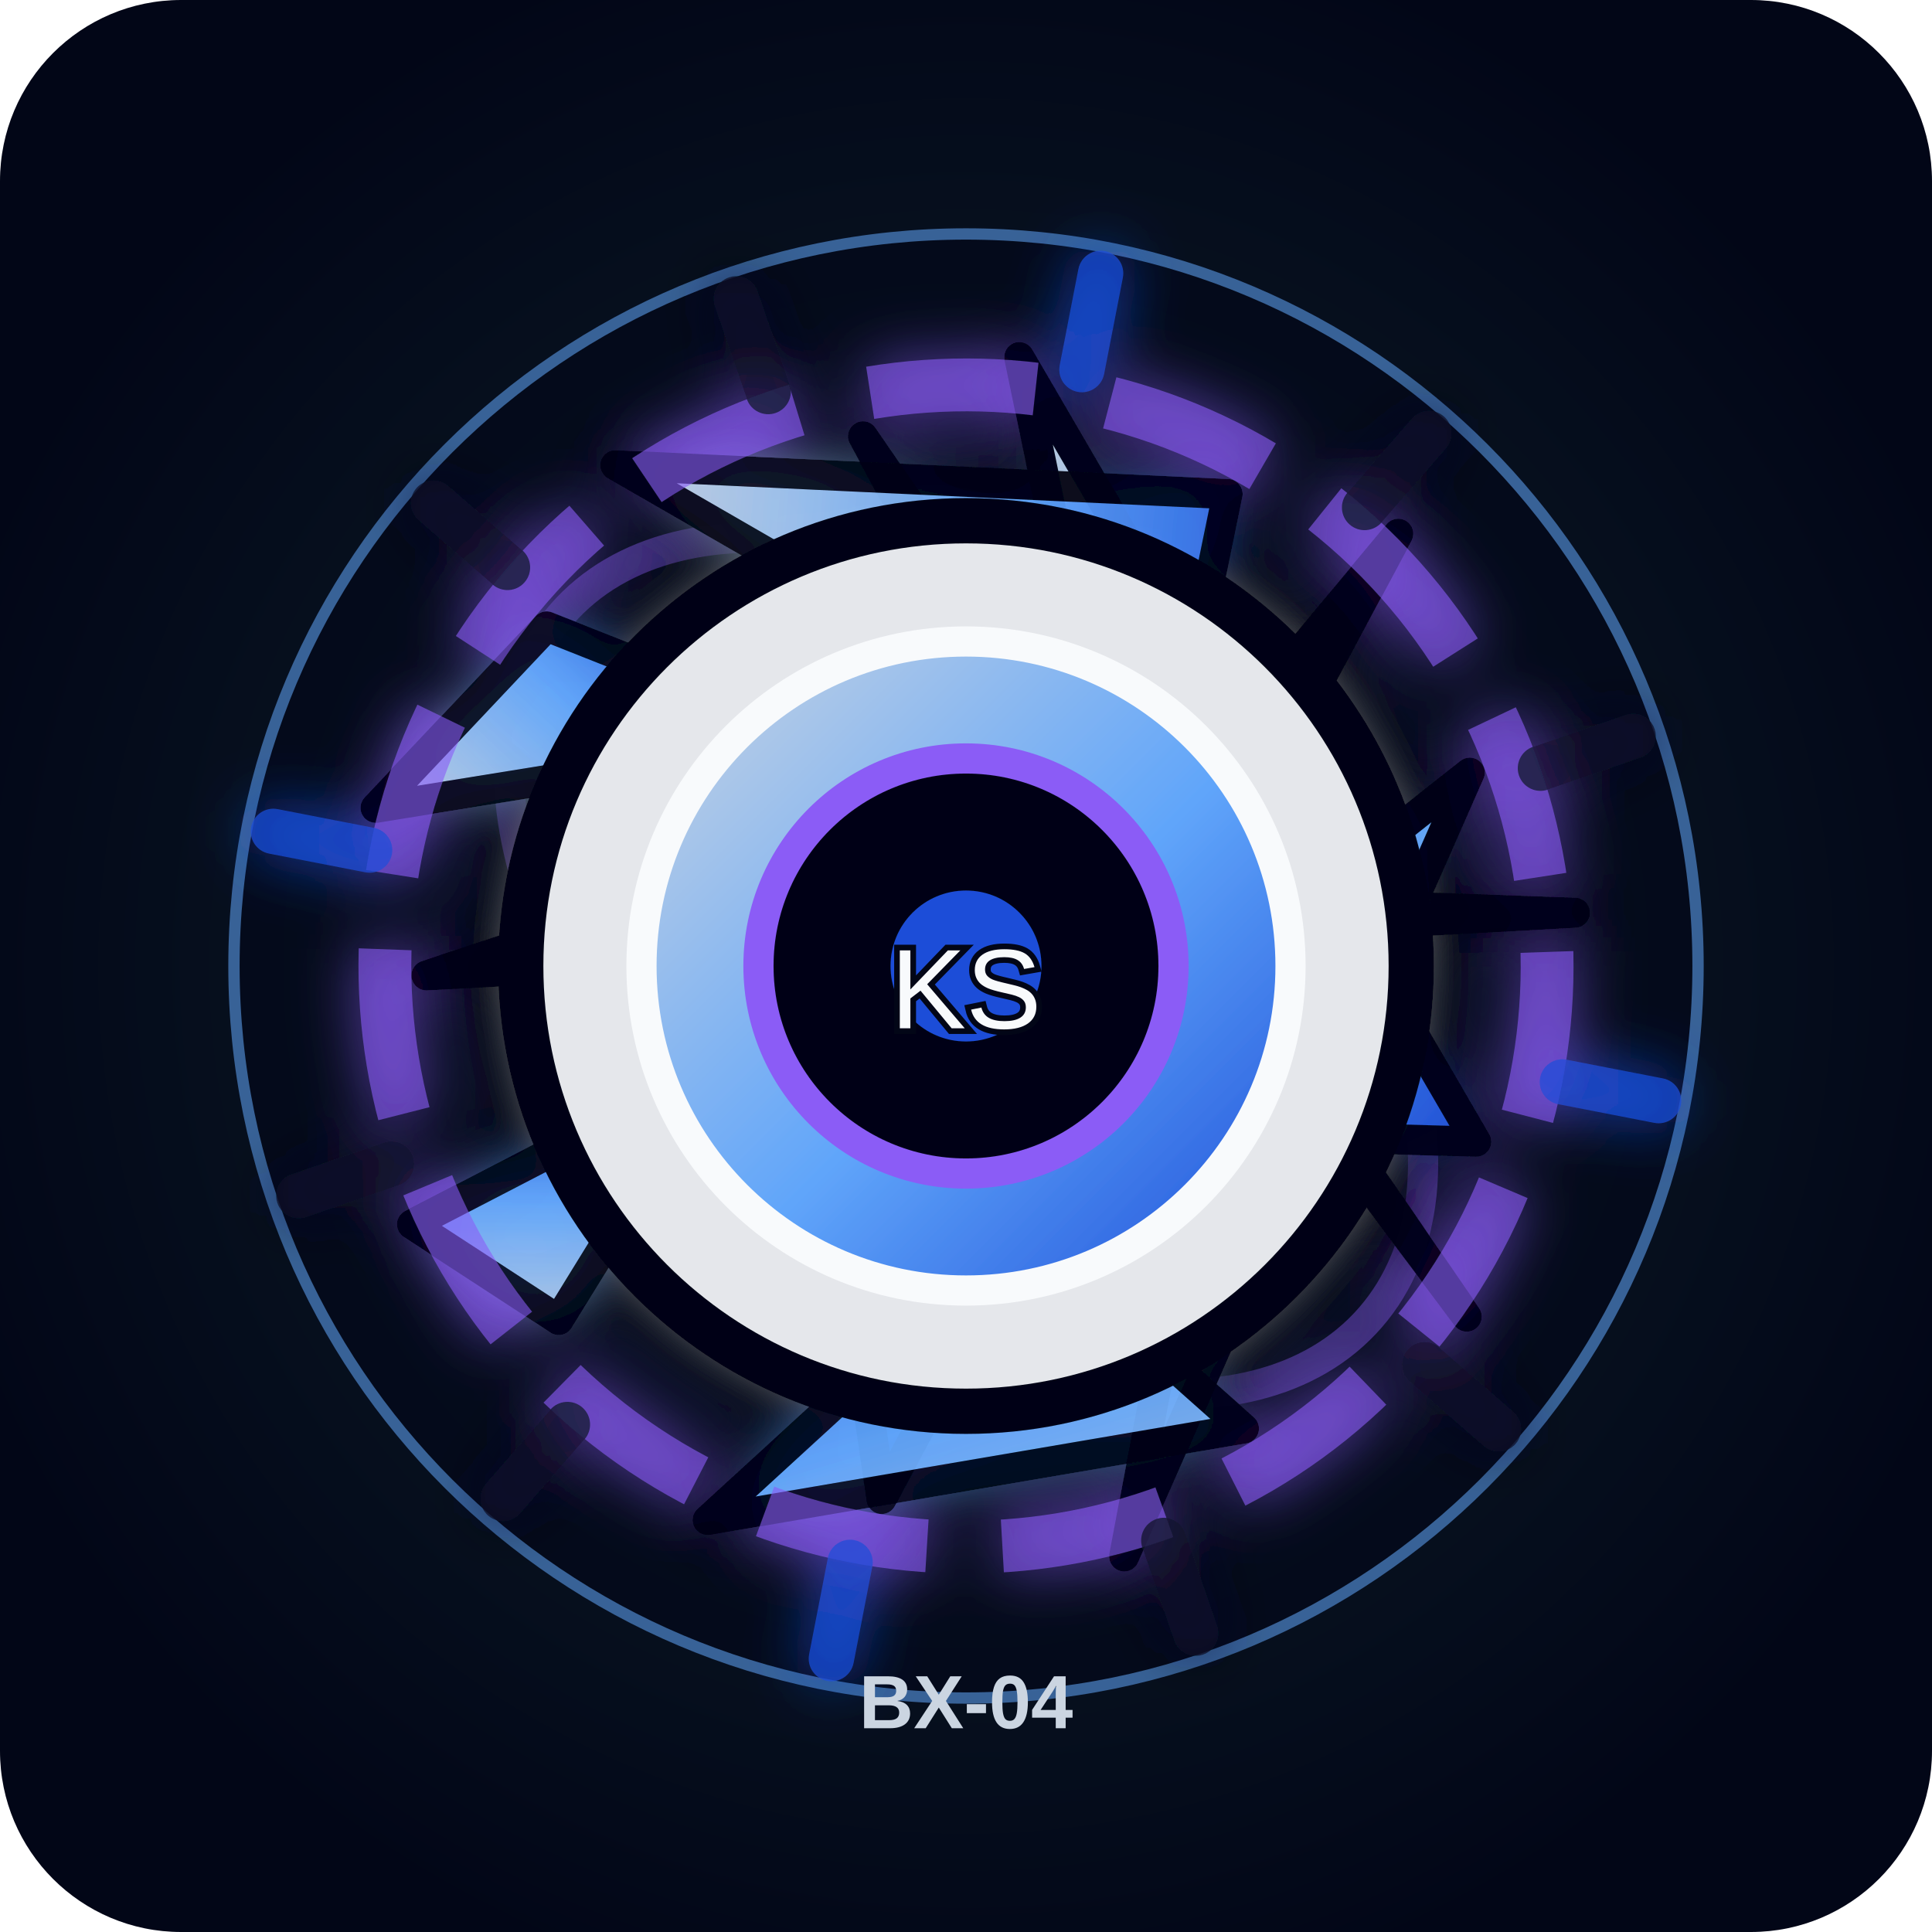
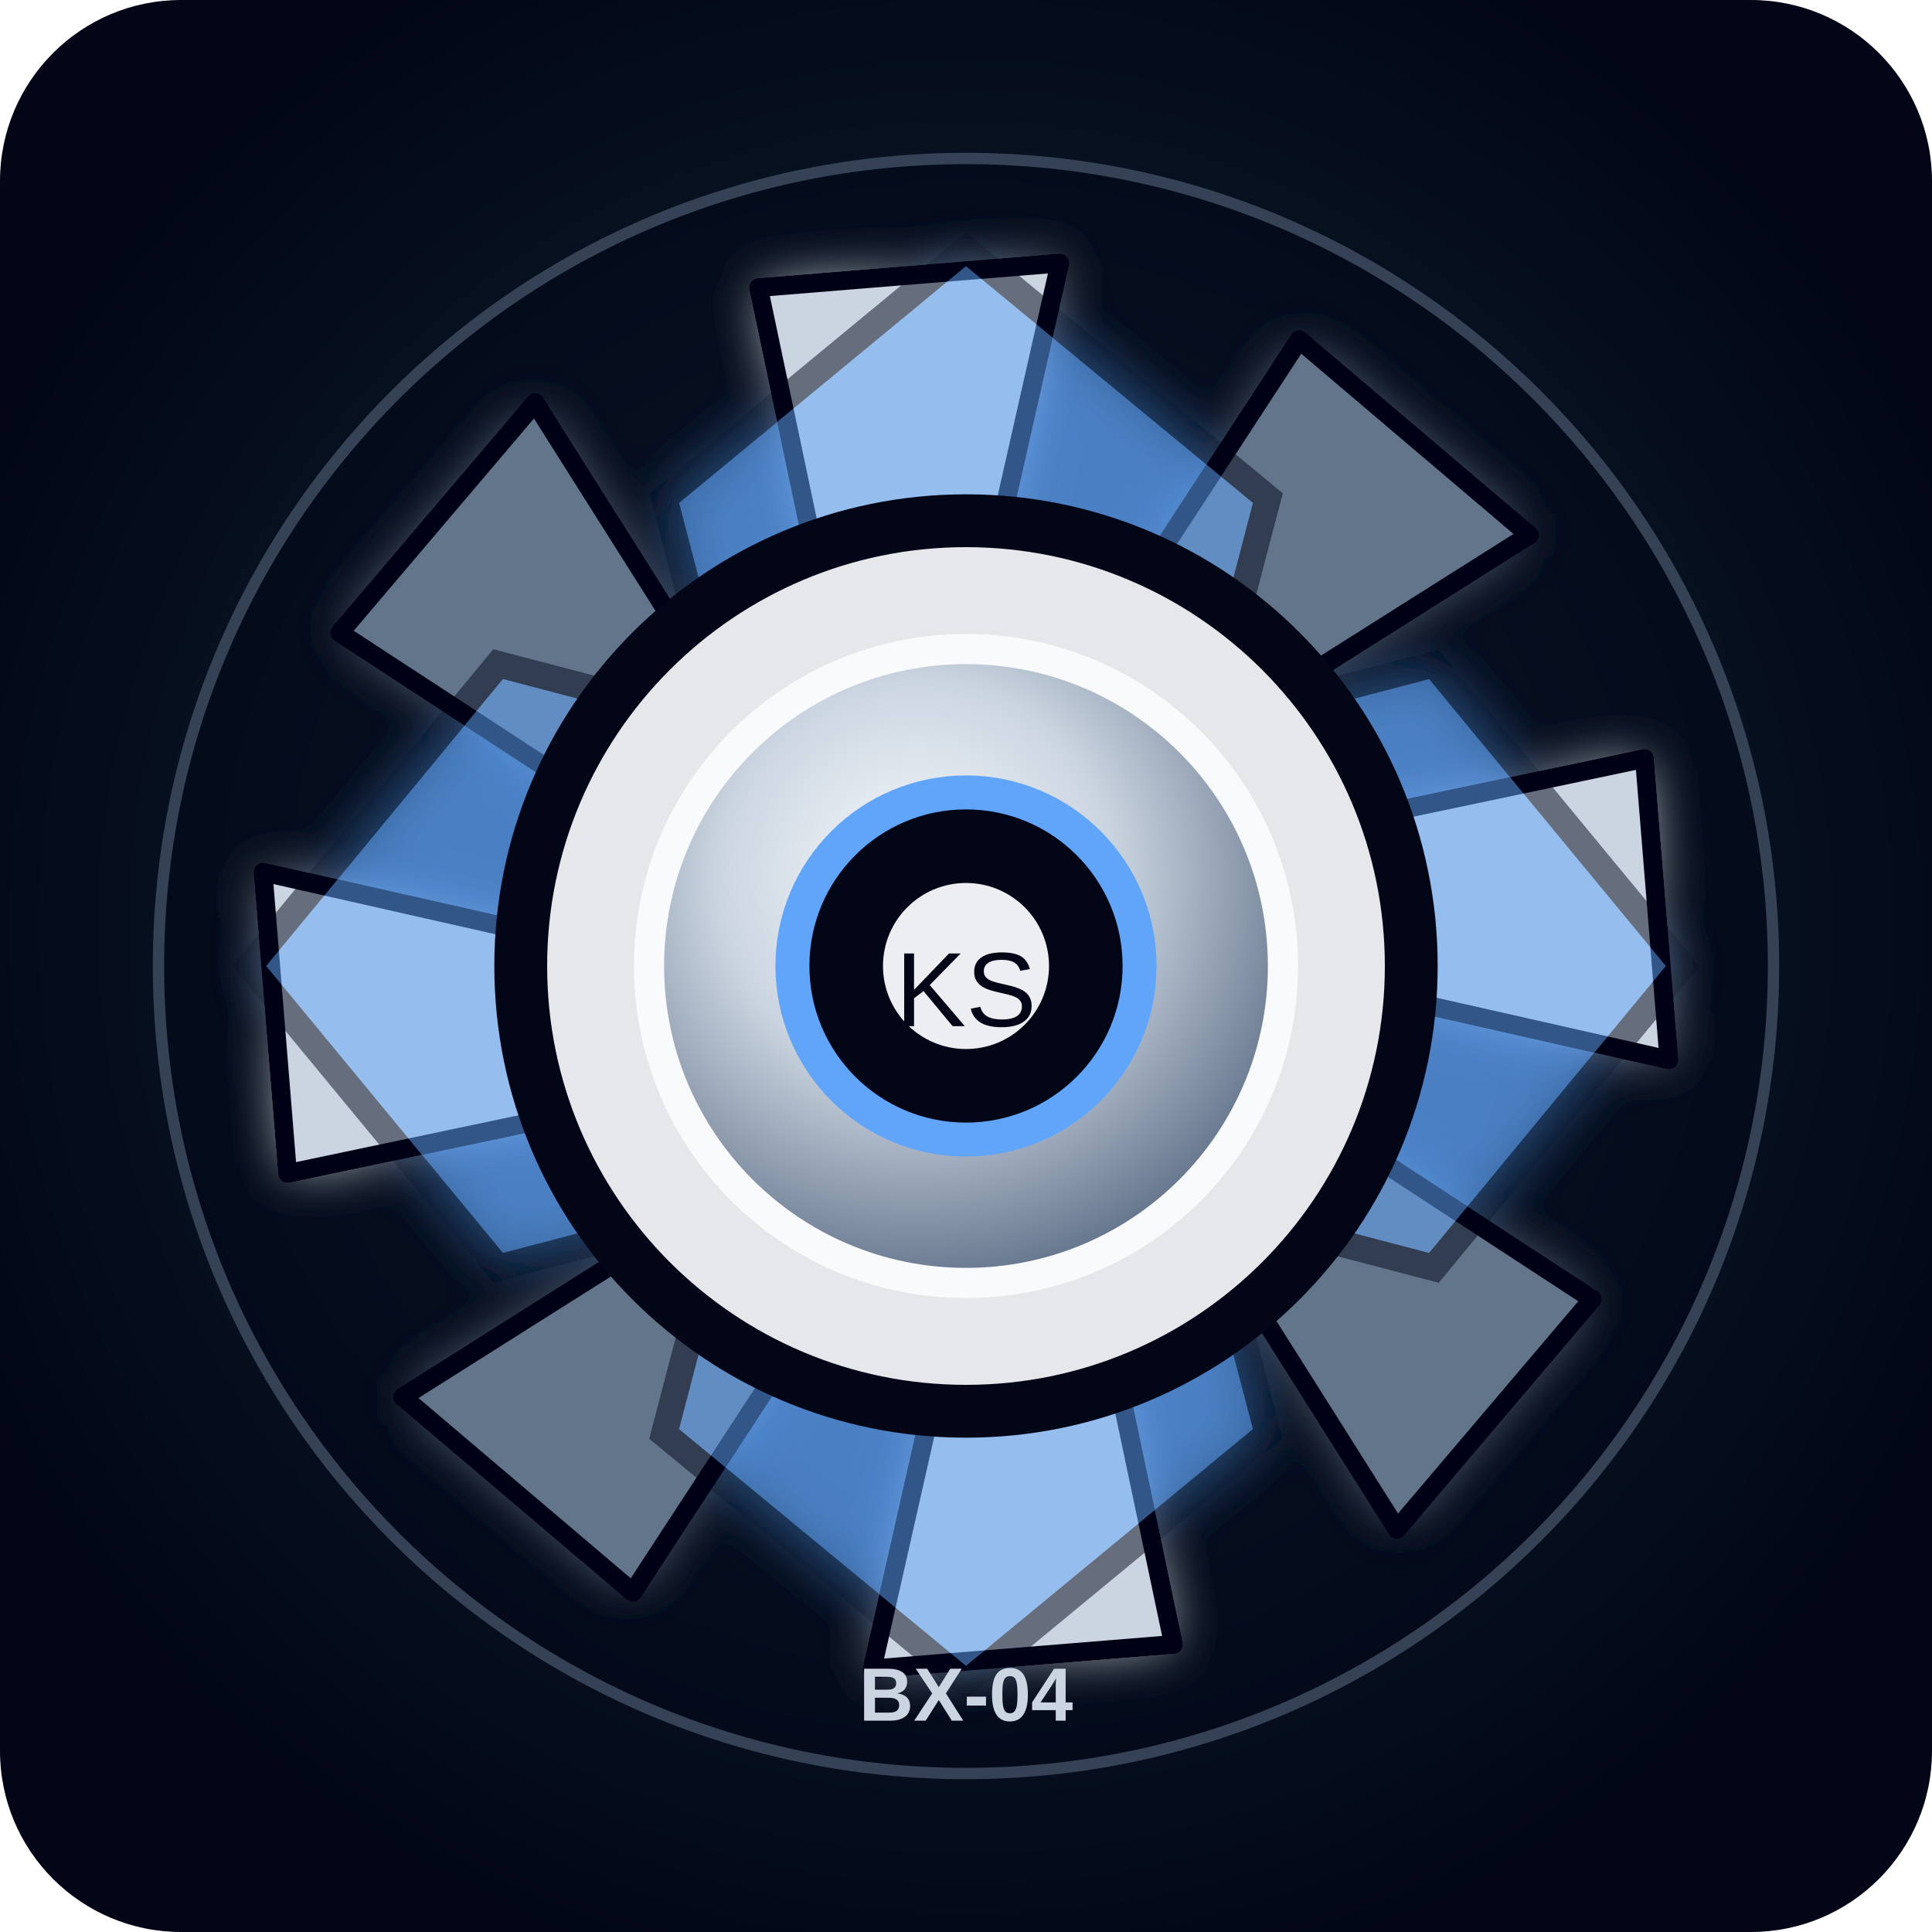
- <svg xmlns="http://www.w3.org/2000/svg" viewBox="0 0 512 512" role="img" aria-label="Knight Shield 3-80N original 2D Beyblade style visual">
+ <svg xmlns="http://www.w3.org/2000/svg" viewBox="0 0 512 512" role="img" aria-label="Knight Shield 3-80N original 2D fan-safe visual inspired by Defense style">
  <defs>
-     <radialGradient id="bg" cx="50%" cy="50%" r="55%">
+     <radialGradient id="bg" cx="50%" cy="48%" r="56%">
      <stop offset="0" stop-color="#1e293b" />
-       <stop offset="0.62" stop-color="#07111f" />
+       <stop offset="0.7" stop-color="#07111f" />
      <stop offset="1" stop-color="#020617" />
    </radialGradient>
-     <linearGradient id="bladeGrad" x1="0" y1="0" x2="1" y2="1">
-       <stop offset="0" stop-color="#cbd5e1" />
-       <stop offset="0.55" stop-color="#60a5fa" />
-       <stop offset="1" stop-color="#1d4ed8" />
-     </linearGradient>
+     <radialGradient id="core" cx="42%" cy="36%" r="65%">
+       <stop offset="0" stop-color="#f8fafc" />
+       <stop offset="0.48" stop-color="#cbd5e1" />
+       <stop offset="1" stop-color="#64748b" />
+     </radialGradient>
    <filter id="glow" x="-20%" y="-20%" width="140%" height="140%">
-       <feGaussianBlur stdDeviation="8" result="blur" />
+       <feGaussianBlur stdDeviation="7" result="blur" />
      <feMerge>
        <feMergeNode in="blur" />
        <feMergeNode in="SourceGraphic" />
      </feMerge>
    </filter>
  </defs>
  <rect width="512" height="512" rx="48" fill="url(#bg)" />
-   <circle cx="256" cy="256" r="194" fill="#020617" opacity="0.55" stroke="#60a5fa" stroke-width="3" />
-   <ellipse cx="256" cy="256" rx="142" ry="86" fill="none" stroke="#8b5cf6" stroke-width="8" opacity="0.42" transform="rotate(41 256 256)" />
-   <ellipse cx="256" cy="256" rx="124" ry="76" fill="none" stroke="#60a5fa" stroke-width="8" opacity="0.36" transform="rotate(83 256 256)" />
-   <ellipse cx="256" cy="256" rx="106" ry="66" fill="none" stroke="#8b5cf6" stroke-width="8" opacity="0.3" transform="rotate(125 256 256)" />
-   <ellipse cx="256" cy="256" rx="88" ry="56" fill="none" stroke="#60a5fa" stroke-width="8" opacity="0.24" transform="rotate(167 256 256)" />
+   <circle cx="256" cy="256" r="214" fill="#020617" opacity="0.5" stroke="#64748b" stroke-width="3" />
  <g filter="url(#glow)">
-     <path d="M256 94 L394.752 290.595 L316.384 295.214 Z" fill="url(#bladeGrad)" stroke="#020617" stroke-width="8" stroke-linejoin="round" transform="rotate(5 256 256)" opacity="0.96" />
-     <path d="M256 94 L340.053 371.689 L277.051 324.854 Z" fill="url(#bladeGrad)" stroke="#020617" stroke-width="8" stroke-linejoin="round" transform="rotate(45 256 256)" opacity="0.96" />
-     <path d="M256 94 L246.025 398.652 L227.867 322.276 Z" fill="url(#bladeGrad)" stroke="#020617" stroke-width="8" stroke-linejoin="round" transform="rotate(85 256 256)" opacity="0.96" />
-     <path d="M256 94 L156.664 358.866 L191.848 288.687 Z" fill="url(#bladeGrad)" stroke="#020617" stroke-width="8" stroke-linejoin="round" transform="rotate(125 256 256)" opacity="0.96" />
-     <path d="M256 94 L113.783 270.948 L185.845 239.804 Z" fill="url(#bladeGrad)" stroke="#020617" stroke-width="8" stroke-linejoin="round" transform="rotate(165 256 256)" opacity="0.96" />
-     <path d="M256 94 L137.448 176.035 L212.669 198.498 Z" fill="url(#bladeGrad)" stroke="#020617" stroke-width="8" stroke-linejoin="round" transform="rotate(205 256 256)" opacity="0.96" />
-     <path d="M256 94 L216.584 118.54 L259.768 184.099 Z" fill="url(#bladeGrad)" stroke="#020617" stroke-width="8" stroke-linejoin="round" transform="rotate(245 256 256)" opacity="0.96" />
-     <path d="M256 94 L314.163 125.363 L305.104 203.343 Z" fill="url(#bladeGrad)" stroke="#020617" stroke-width="8" stroke-linejoin="round" transform="rotate(285 256 256)" opacity="0.96" />
-     <path d="M256 94 L384.528 193.313 L327.463 247.225 Z" fill="url(#bladeGrad)" stroke="#020617" stroke-width="8" stroke-linejoin="round" transform="rotate(325 256 256)" opacity="0.96" />
-     <circle cx="256" cy="256" r="154" fill="none" stroke="#8b5cf6" stroke-width="14" opacity="0.6" stroke-dasharray="44 20" transform="rotate(311 256 256)" />
-     <rect x="250" y="63" width="12" height="38" rx="6" fill="#1d4ed8" opacity="0.75" transform="rotate(11 256 256)" />
-     <rect x="250" y="63" width="12" height="38" rx="6" fill="#0f172a" opacity="0.75" transform="rotate(41 256 256)" />
-     <rect x="250" y="63" width="12" height="38" rx="6" fill="#0f172a" opacity="0.75" transform="rotate(71 256 256)" />
-     <rect x="250" y="63" width="12" height="38" rx="6" fill="#1d4ed8" opacity="0.75" transform="rotate(101 256 256)" />
-     <rect x="250" y="63" width="12" height="38" rx="6" fill="#0f172a" opacity="0.75" transform="rotate(131 256 256)" />
-     <rect x="250" y="63" width="12" height="38" rx="6" fill="#0f172a" opacity="0.75" transform="rotate(161 256 256)" />
-     <rect x="250" y="63" width="12" height="38" rx="6" fill="#1d4ed8" opacity="0.75" transform="rotate(191 256 256)" />
-     <rect x="250" y="63" width="12" height="38" rx="6" fill="#0f172a" opacity="0.75" transform="rotate(221 256 256)" />
-     <rect x="250" y="63" width="12" height="38" rx="6" fill="#0f172a" opacity="0.75" transform="rotate(251 256 256)" />
-     <rect x="250" y="63" width="12" height="38" rx="6" fill="#1d4ed8" opacity="0.75" transform="rotate(281 256 256)" />
-     <rect x="250" y="63" width="12" height="38" rx="6" fill="#0f172a" opacity="0.75" transform="rotate(311 256 256)" />
-     <rect x="250" y="63" width="12" height="38" rx="6" fill="#0f172a" opacity="0.75" transform="rotate(341 256 256)" />
-     <circle cx="256" cy="256" r="118" fill="#e5e7eb" stroke="#020617" stroke-width="12" />
-     <circle cx="256" cy="256" r="86" fill="url(#bladeGrad)" stroke="#f8fafc" stroke-width="8" />
-     <circle cx="256" cy="256" r="55" fill="#020617" stroke="#8b5cf6" stroke-width="8" />
-     <circle cx="256" cy="256" r="24" fill="#1d4ed8" stroke="#020617" stroke-width="8" />
+     <polygon points="299.1,159.2 344.3,90.0 405.3,141.8 335.5,185.9" fill="#64748b" stroke="#020617" stroke-width="5" stroke-linejoin="round" />
+     <polygon points="355.0,218.0 435.8,201.0 442.3,280.9 361.8,262.7" fill="#cbd5e1" stroke="#020617" stroke-width="5" stroke-linejoin="round" />
+     <polygon points="352.8,299.1 422.0,344.3 370.2,405.3 326.1,335.5" fill="#64748b" stroke="#020617" stroke-width="5" stroke-linejoin="round" />
+     <polygon points="294.0,355.0 311.0,435.8 231.1,442.3 249.3,361.8" fill="#cbd5e1" stroke="#020617" stroke-width="5" stroke-linejoin="round" />
+     <polygon points="212.9,352.8 167.7,422.0 106.7,370.2 176.5,326.1" fill="#64748b" stroke="#020617" stroke-width="5" stroke-linejoin="round" />
+     <polygon points="157.0,294.0 76.2,311.0 69.7,231.1 150.2,249.3" fill="#cbd5e1" stroke="#020617" stroke-width="5" stroke-linejoin="round" />
+     <polygon points="159.2,212.9 90.0,167.7 141.8,106.7 185.9,176.5" fill="#64748b" stroke="#020617" stroke-width="5" stroke-linejoin="round" />
+     <polygon points="218.0,157.0 201.0,76.2 280.9,69.7 262.7,150.2" fill="#cbd5e1" stroke="#020617" stroke-width="5" stroke-linejoin="round" />
+     <path d="M256 66 L336 132 L314 216 L256 246 L198 216 L176 132Z" fill="#60a5fa" opacity="0.5" stroke="#020617" stroke-width="7" transform="rotate(0 256 256)" />
+     <path d="M256 66 L336 132 L314 216 L256 246 L198 216 L176 132Z" fill="#60a5fa" opacity="0.5" stroke="#020617" stroke-width="7" transform="rotate(90 256 256)" />
+     <path d="M256 66 L336 132 L314 216 L256 246 L198 216 L176 132Z" fill="#60a5fa" opacity="0.5" stroke="#020617" stroke-width="7" transform="rotate(180 256 256)" />
+     <path d="M256 66 L336 132 L314 216 L256 246 L198 216 L176 132Z" fill="#60a5fa" opacity="0.5" stroke="#020617" stroke-width="7" transform="rotate(270 256 256)" />
  </g>
-   <text x="256" y="264" text-anchor="middle" dominant-baseline="middle" font-family="Arial Black, Arial, sans-serif" font-size="30" fill="#f8fafc" stroke="#020617" stroke-width="3" paint-order="stroke">KS</text>
-   <text x="256" y="458" text-anchor="middle" font-family="Arial, sans-serif" font-size="20" font-weight="700" fill="#cbd5e1">BX-04</text>
+   <circle cx="256" cy="256" r="118" fill="#e5e7eb" stroke="#020617" stroke-width="14" />
+   <circle cx="256" cy="256" r="84" fill="url(#core)" stroke="#f8fafc" stroke-width="8" />
+   <circle cx="256" cy="256" r="46" fill="#020617" stroke="#60a5fa" stroke-width="9" />
+   <circle cx="256" cy="256" r="22" fill="#f8fafc" opacity="0.95" />
+   <text x="256" y="264" text-anchor="middle" dominant-baseline="middle" font-family="Arial Black, Arial, sans-serif" font-size="28" fill="#020617">KS</text>
+   <text x="256" y="456" text-anchor="middle" font-family="Arial, sans-serif" font-size="20" font-weight="700" fill="#cbd5e1">BX-04</text>
</svg>
